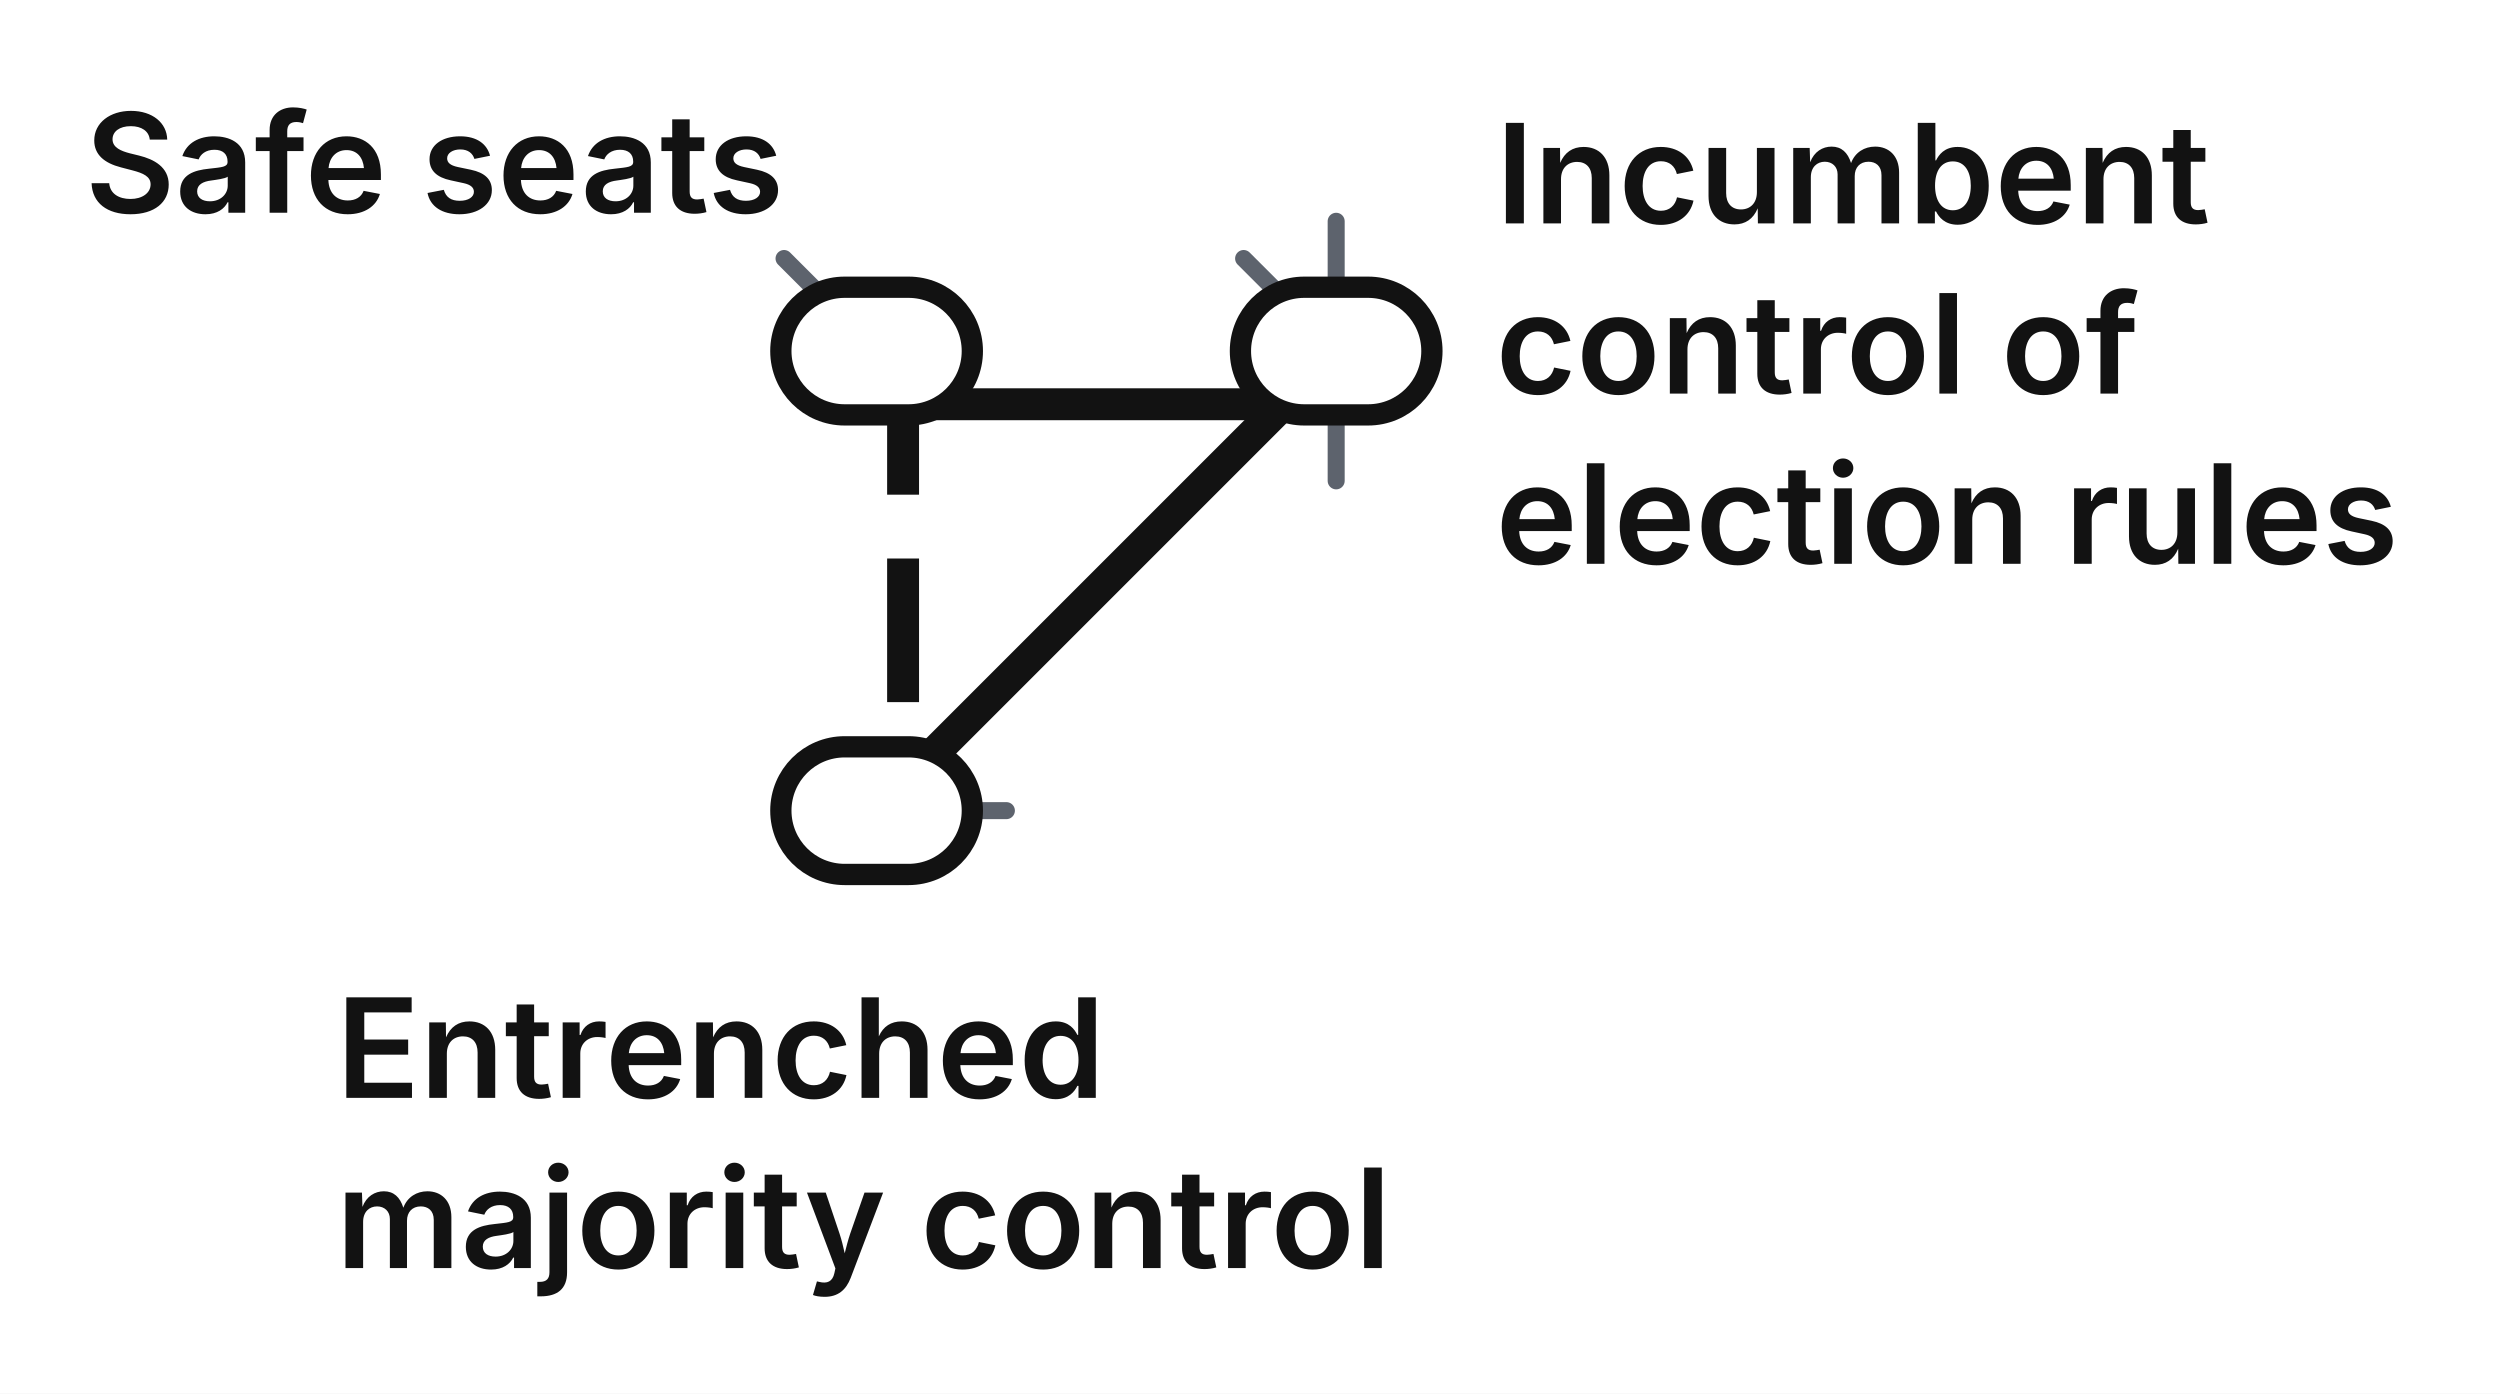
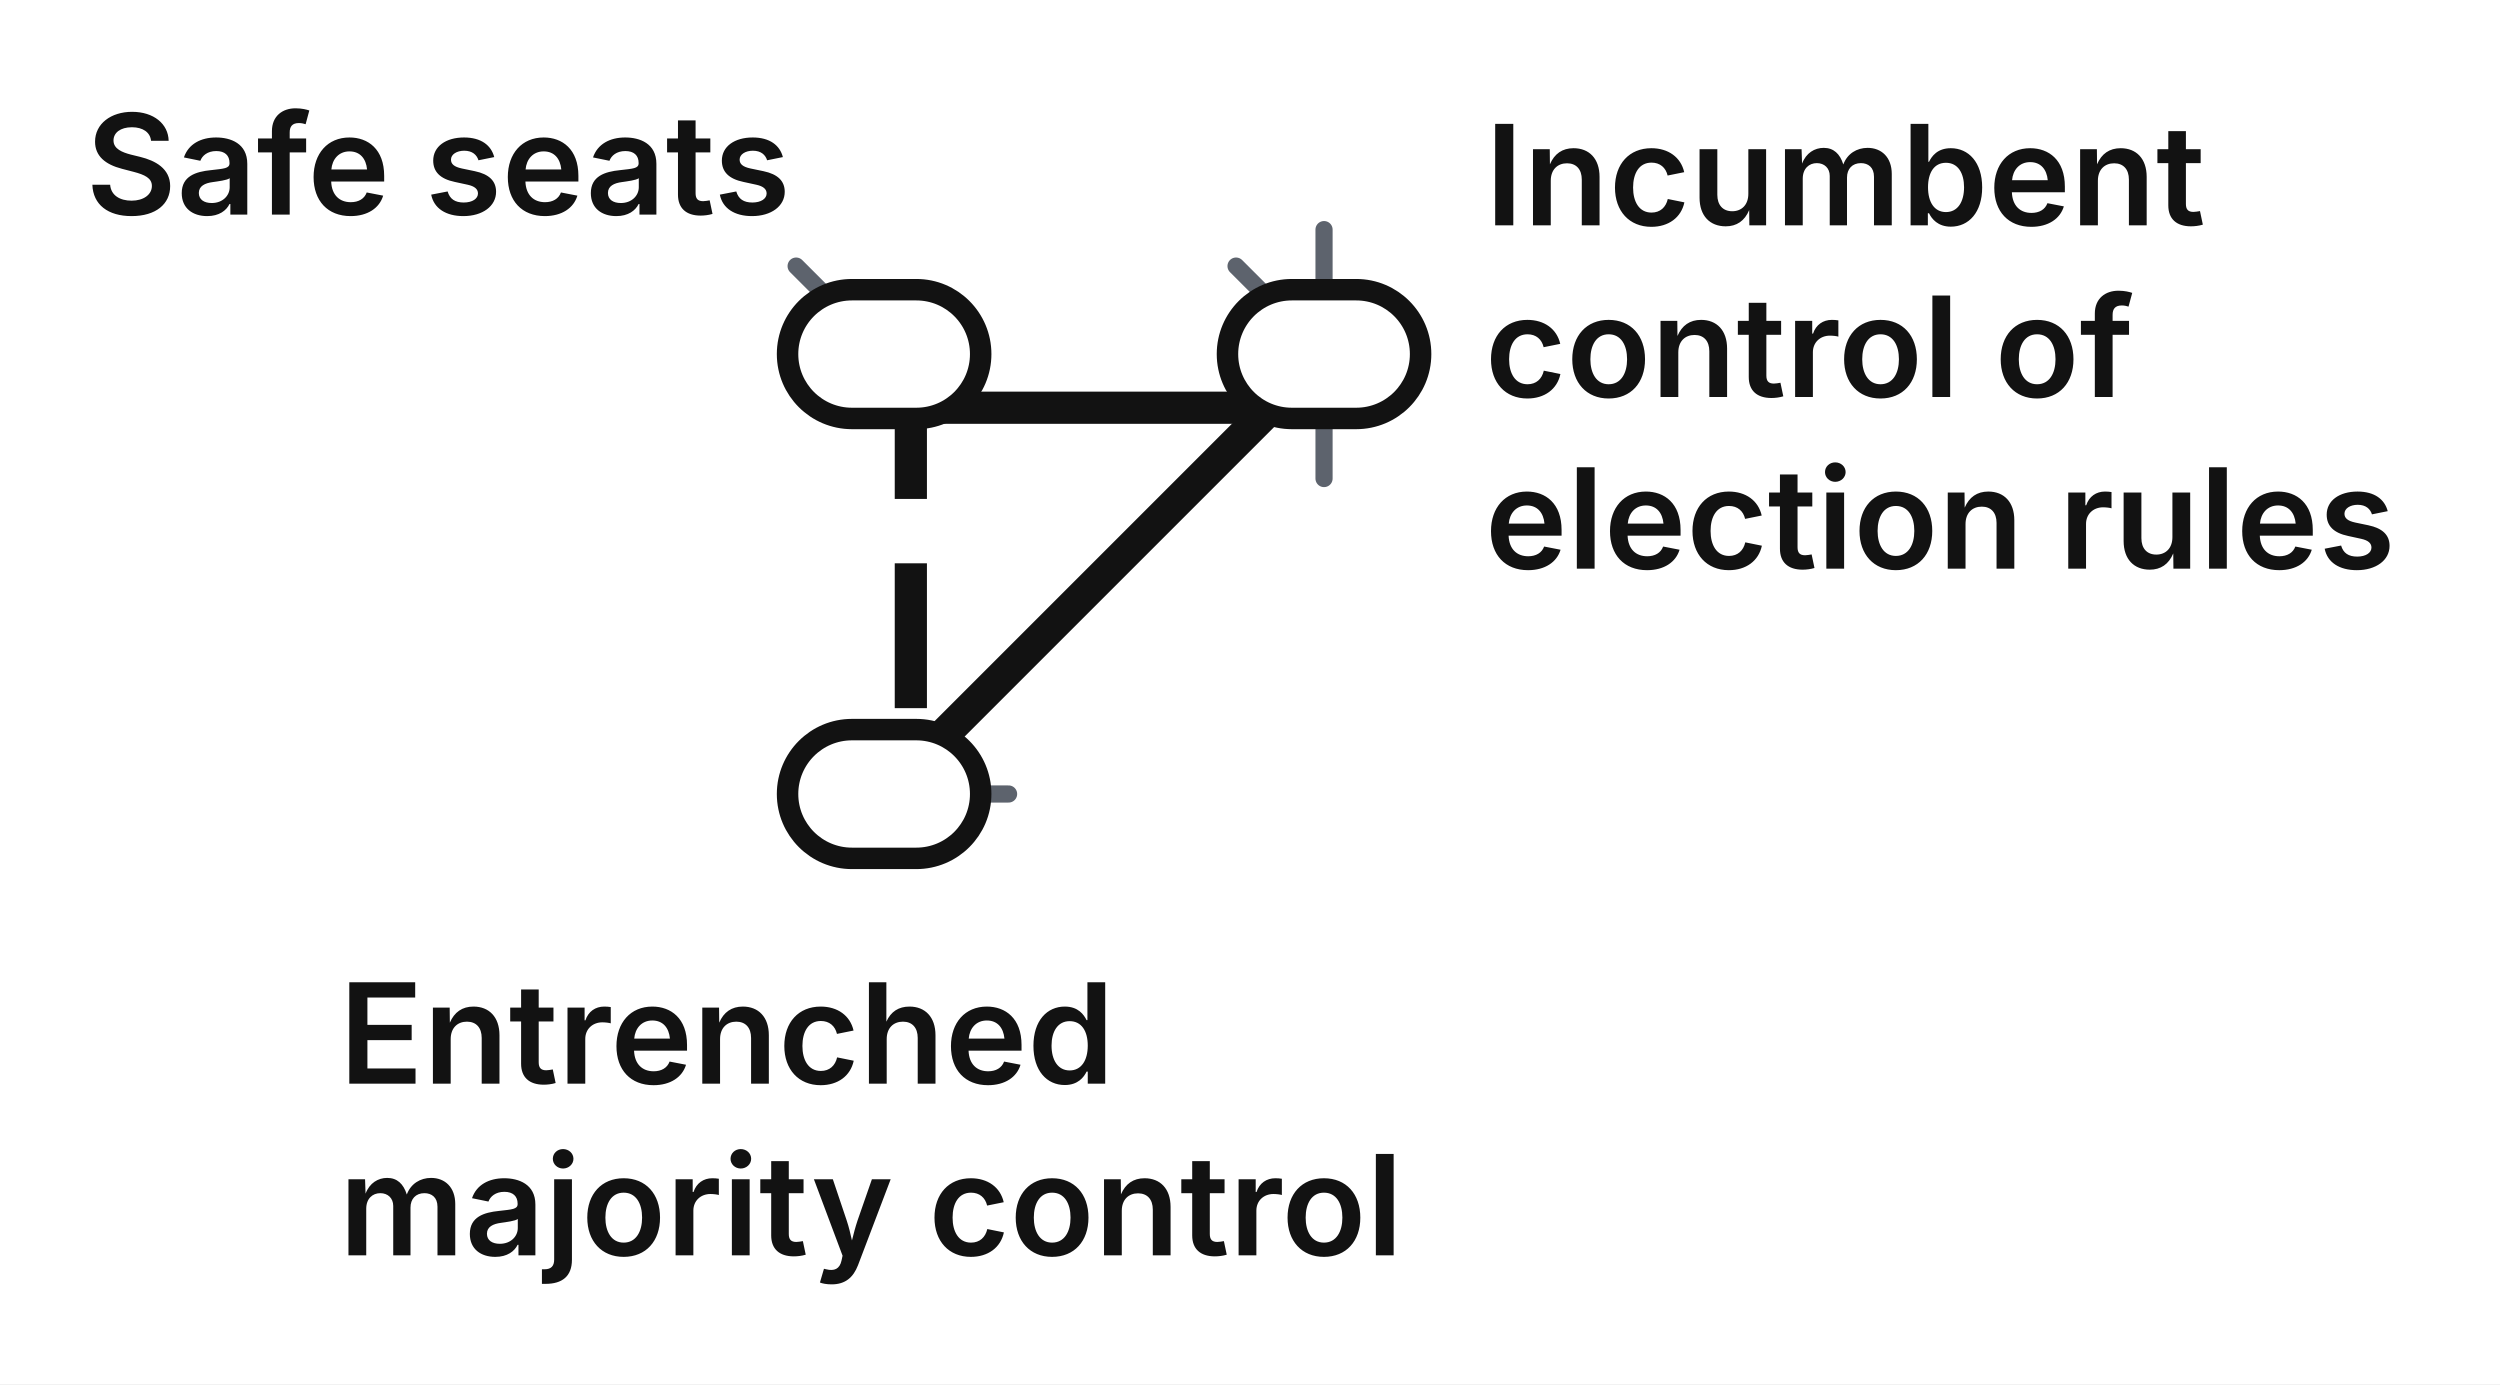
- <svg xmlns="http://www.w3.org/2000/svg" width="235" height="131" viewBox="0 0 235 131" role="img" aria-label="Loop R4a miniature: Majorities draw maps that help them keep control" data-view="c-mini" data-loop="R4a" data-scale="0.4">
+ <svg xmlns="http://www.w3.org/2000/svg" width="233" height="129" viewBox="0 0 233 129" role="img" aria-label="Loop R4a miniature: Majorities draw maps that help them keep control" data-view="c-mini" data-loop="R4a" data-scale="0.38">
  <style>.t{font-family:Inter, 'Helvetica Neue', Arial, sans-serif}.d{font-family:'Inter Tight', Inter, 'Helvetica Neue', Arial, sans-serif;font-weight:800;letter-spacing:-0.01em}.q{font-family:Lora, Georgia, serif;font-style:italic}.b{font-weight:700}.s{font-weight:600}</style>
-   <rect x="0" y="0" width="235" height="131" fill="#FFFFFF" />
-   <path d="M125.6 33.0 L125.6 20.8" stroke="#5D636D" stroke-width="1.6" stroke-linecap="round" fill="none" data-ghost="L45 L44" data-at="C4" />
-   <path d="M125.6 33.0 L116.9 24.3" stroke="#5D636D" stroke-width="1.6" stroke-linecap="round" fill="none" data-ghost="L53" data-at="C4" />
-   <path d="M125.6 33.0 L125.6 45.2" stroke="#5D636D" stroke-width="1.6" stroke-linecap="round" fill="none" data-ghost="L06" data-at="C4" />
-   <path d="M82.4 33.0 L73.7 24.3" stroke="#5D636D" stroke-width="1.6" stroke-linecap="round" fill="none" data-ghost="L08" data-at="C1" />
-   <path d="M82.4 76.2 L94.6 76.2" stroke="#5D636D" stroke-width="1.6" stroke-linecap="round" fill="none" data-ghost="L57" data-at="D7" />
+   <rect x="0" y="0" width="233" height="129" fill="#FFFFFF" />
+   <path d="M123.4 33.0 L123.4 21.4" stroke="#5D636D" stroke-width="1.6" stroke-linecap="round" fill="none" data-ghost="L45 L44" data-at="C4" />
+   <path d="M123.4 33.0 L115.2 24.8" stroke="#5D636D" stroke-width="1.6" stroke-linecap="round" fill="none" data-ghost="L53" data-at="C4" />
+   <path d="M123.4 33.0 L123.4 44.6" stroke="#5D636D" stroke-width="1.6" stroke-linecap="round" fill="none" data-ghost="L06" data-at="C4" />
+   <path d="M82.4 33.0 L74.2 24.8" stroke="#5D636D" stroke-width="1.6" stroke-linecap="round" fill="none" data-ghost="L08" data-at="C1" />
+   <path d="M82.4 74.0 L94.0 74.0" stroke="#5D636D" stroke-width="1.6" stroke-linecap="round" fill="none" data-ghost="L57" data-at="D7" />
  <g class="step" data-loop="R4a" data-link="L42" data-from="C4" data-to="C1" data-sign="+" data-grade="documented" data-delay="M" data-type="causal">
-     <path d="M125.59 38.00 L82.39 38.00" fill="none" stroke="#121212" stroke-width="3.0" data-texture="solid" data-weight="3.0" />
+     <path d="M123.43 38.00 L82.39 38.00" fill="none" stroke="#121212" stroke-width="3.0" data-texture="solid" data-weight="3.0" />
  </g>
  <g class="step" data-loop="R4a" data-link="L55" data-from="C1" data-to="D7" data-sign="+" data-grade="plausible" data-delay="M" data-type="causal">
-     <path d="M84.89 33.00 L84.89 76.20" fill="none" stroke="#121212" stroke-width="3.0" stroke-dasharray="13.5 6" data-texture="9 4" data-weight="3.0" />
+     <path d="M84.89 33.00 L84.89 74.04" fill="none" stroke="#121212" stroke-width="3.0" stroke-dasharray="13.5 6" data-texture="9 4" data-weight="3.0" />
  </g>
  <g class="step" data-loop="R4a" data-link="L56" data-from="D7" data-to="C4" data-sign="+" data-grade="documented" data-delay="S" data-type="causal">
-     <path d="M82.39 76.20 L125.59 33.00" fill="none" stroke="#121212" stroke-width="3.0" data-texture="solid" data-weight="3.0" />
+     <path d="M82.39 74.04 L123.43 33.00" fill="none" stroke="#121212" stroke-width="3.0" data-texture="solid" data-weight="3.0" />
  </g>
  <g class="var" data-node="C4" data-label="Incumbent control of election rules" data-kind="capsule">
-     <rect x="116.6" y="27.0" width="18" height="12" rx="6" fill="#FFFFFF" stroke="#121212" stroke-width="2" />
+     <rect x="114.4" y="27.0" width="18" height="12" rx="6" fill="#FFFFFF" stroke="#121212" stroke-width="2" />
  </g>
  <g class="var" data-node="C1" data-label="Safe seats" data-kind="capsule">
    <rect x="73.4" y="27.0" width="18" height="12" rx="6" fill="#FFFFFF" stroke="#121212" stroke-width="2" />
  </g>
  <g class="var" data-node="D7" data-label="Entrenched majority control" data-kind="capsule">
-     <rect x="73.4" y="70.2" width="18" height="12" rx="6" fill="#FFFFFF" stroke="#121212" stroke-width="2" />
+     <rect x="73.4" y="68.0" width="18" height="12" rx="6" fill="#FFFFFF" stroke="#121212" stroke-width="2" />
  </g>
-   <text x="140.6" y="21.0" class="t s" font-size="13" fill="#121212" data-name-for="C4">Incumbent</text>
-   <text x="140.6" y="37.0" class="t s" font-size="13" fill="#121212">control of</text>
-   <text x="140.6" y="53.0" class="t s" font-size="13" fill="#121212">election rules</text>
+   <text x="138.4" y="21.0" class="t s" font-size="13" fill="#121212" data-name-for="C4">Incumbent</text>
+   <text x="138.4" y="37.0" class="t s" font-size="13" fill="#121212">control of</text>
+   <text x="138.4" y="53.0" class="t s" font-size="13" fill="#121212">election rules</text>
  <text x="8.0" y="20.0" class="t s" font-size="13" fill="#121212" data-name-for="C1">Safe seats</text>
-   <text x="31.6" y="103.2" class="t s" font-size="13" fill="#121212" data-name-for="D7">Entrenched</text>
-   <text x="31.6" y="119.2" class="t s" font-size="13" fill="#121212">majority control</text>
+   <text x="31.6" y="101.0" class="t s" font-size="13" fill="#121212" data-name-for="D7">Entrenched</text>
+   <text x="31.6" y="117.0" class="t s" font-size="13" fill="#121212">majority control</text>
</svg>
